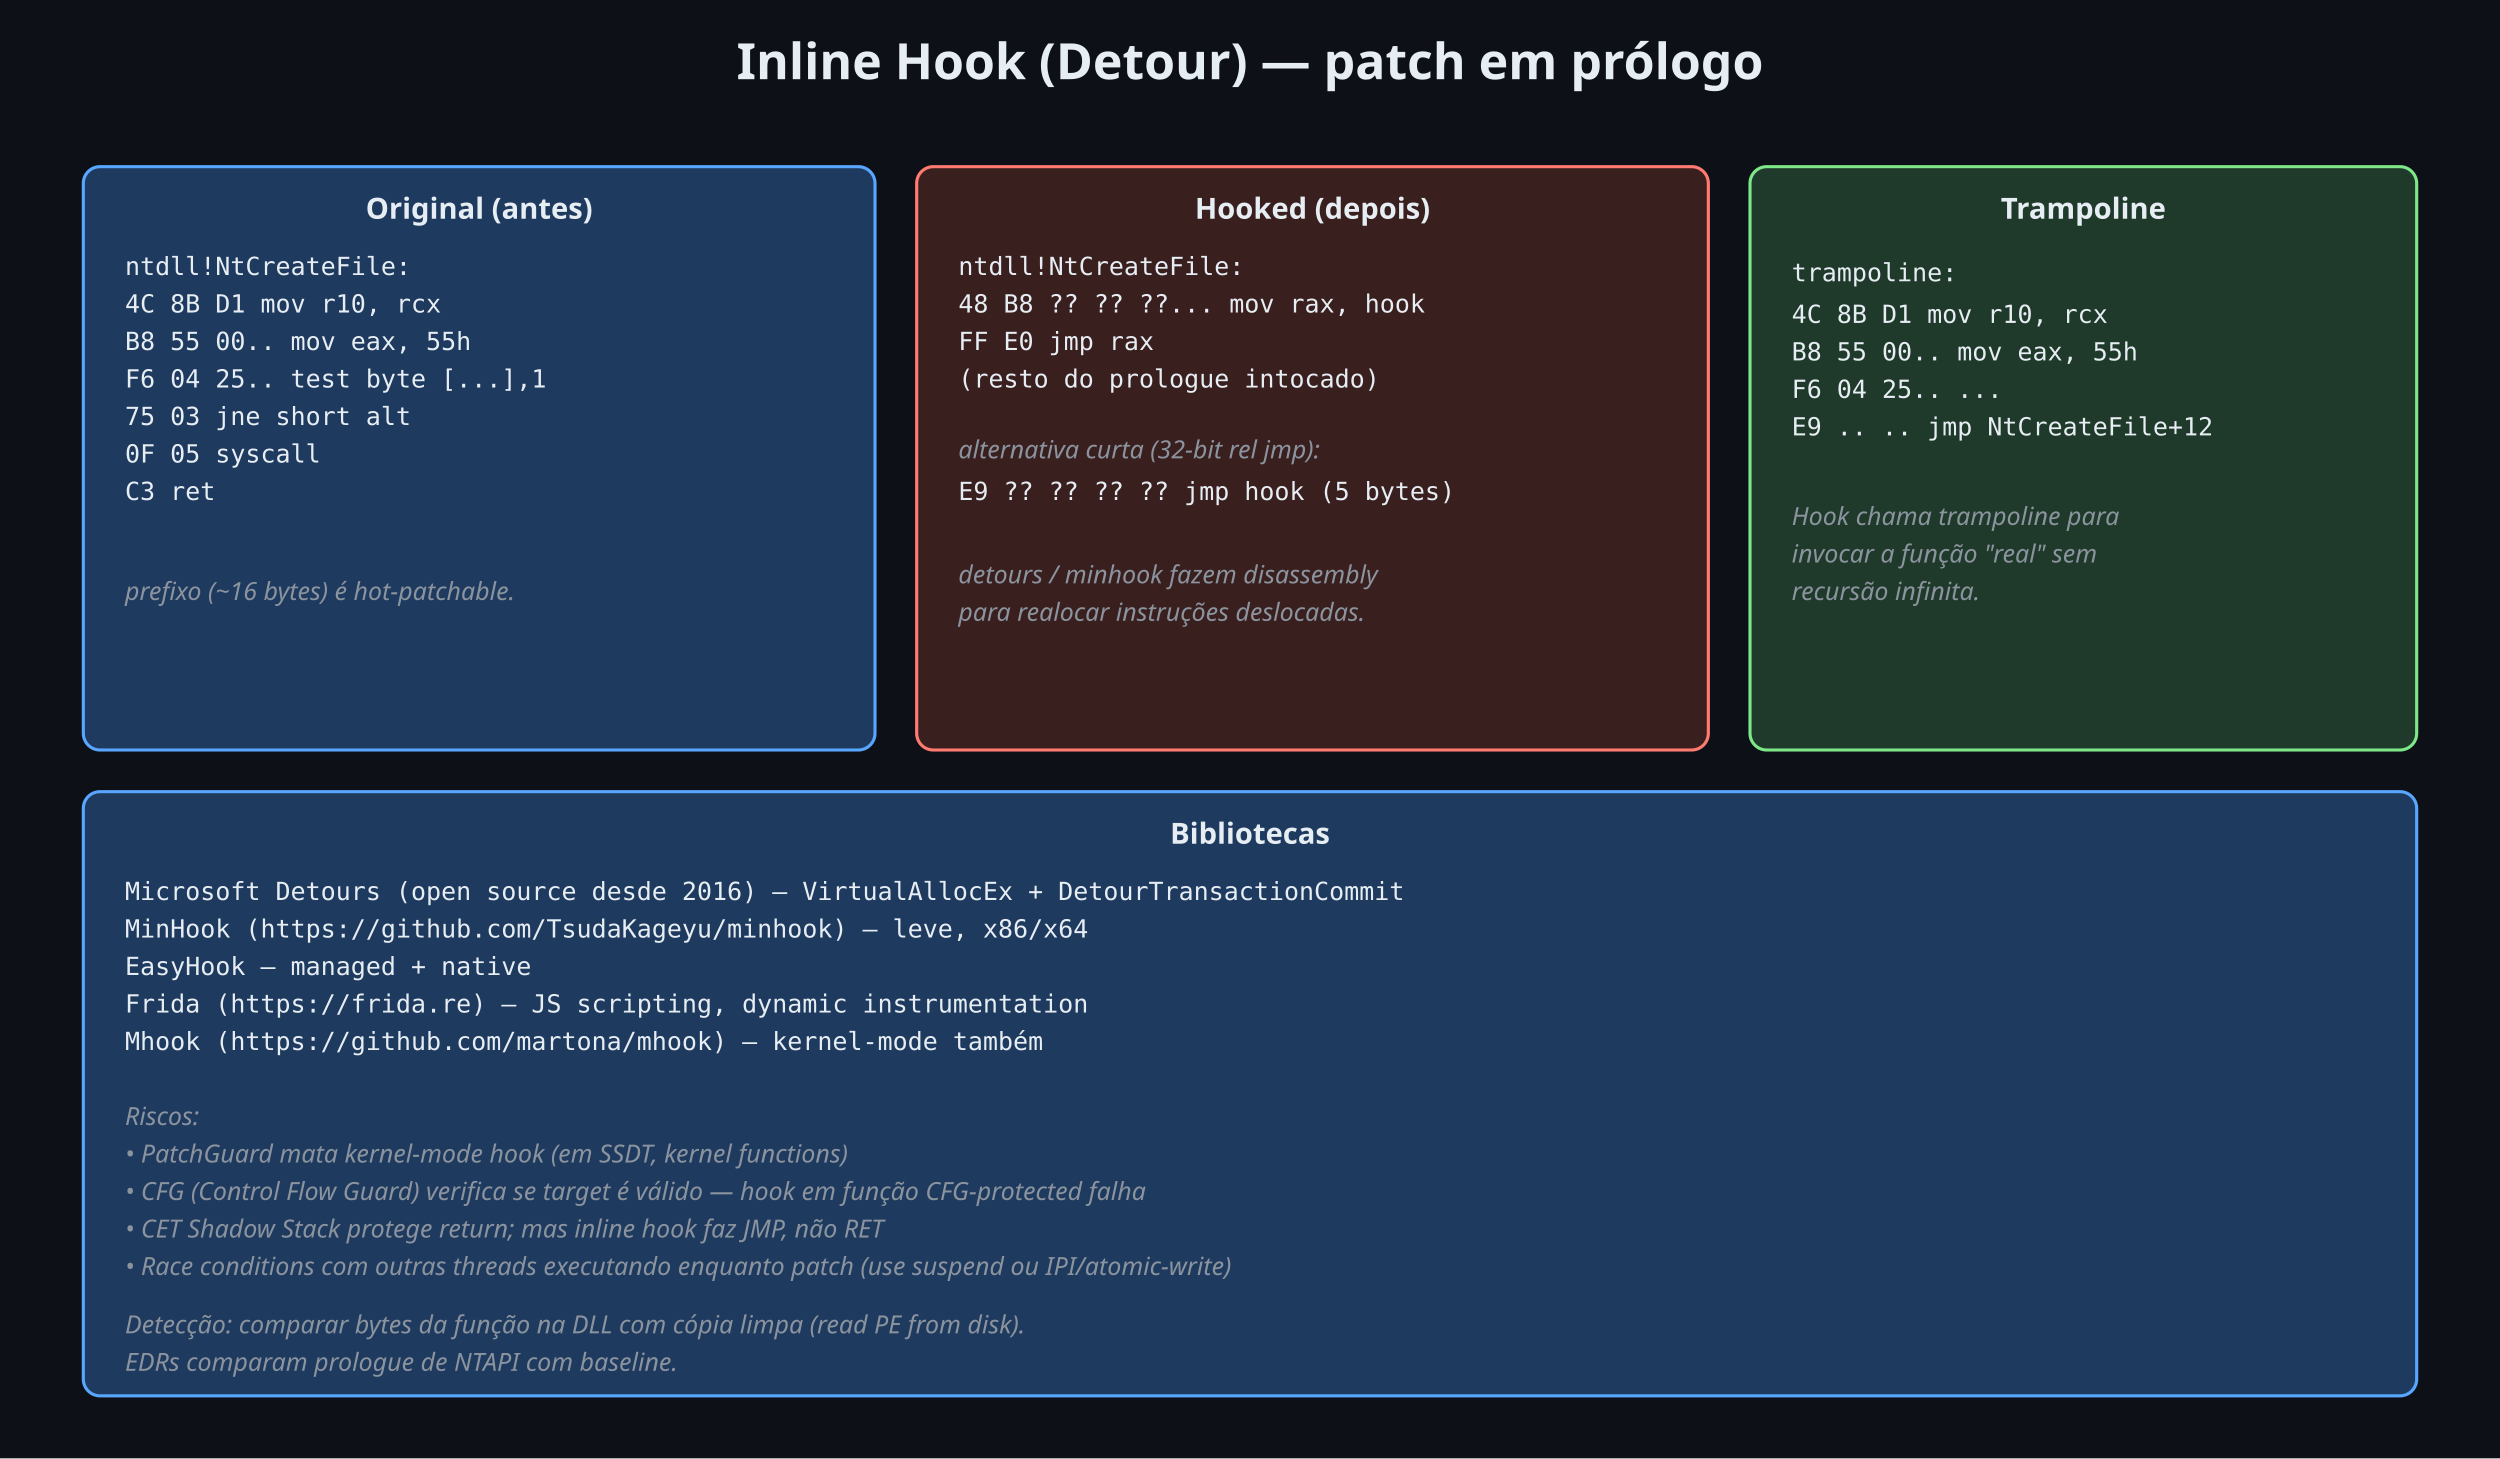
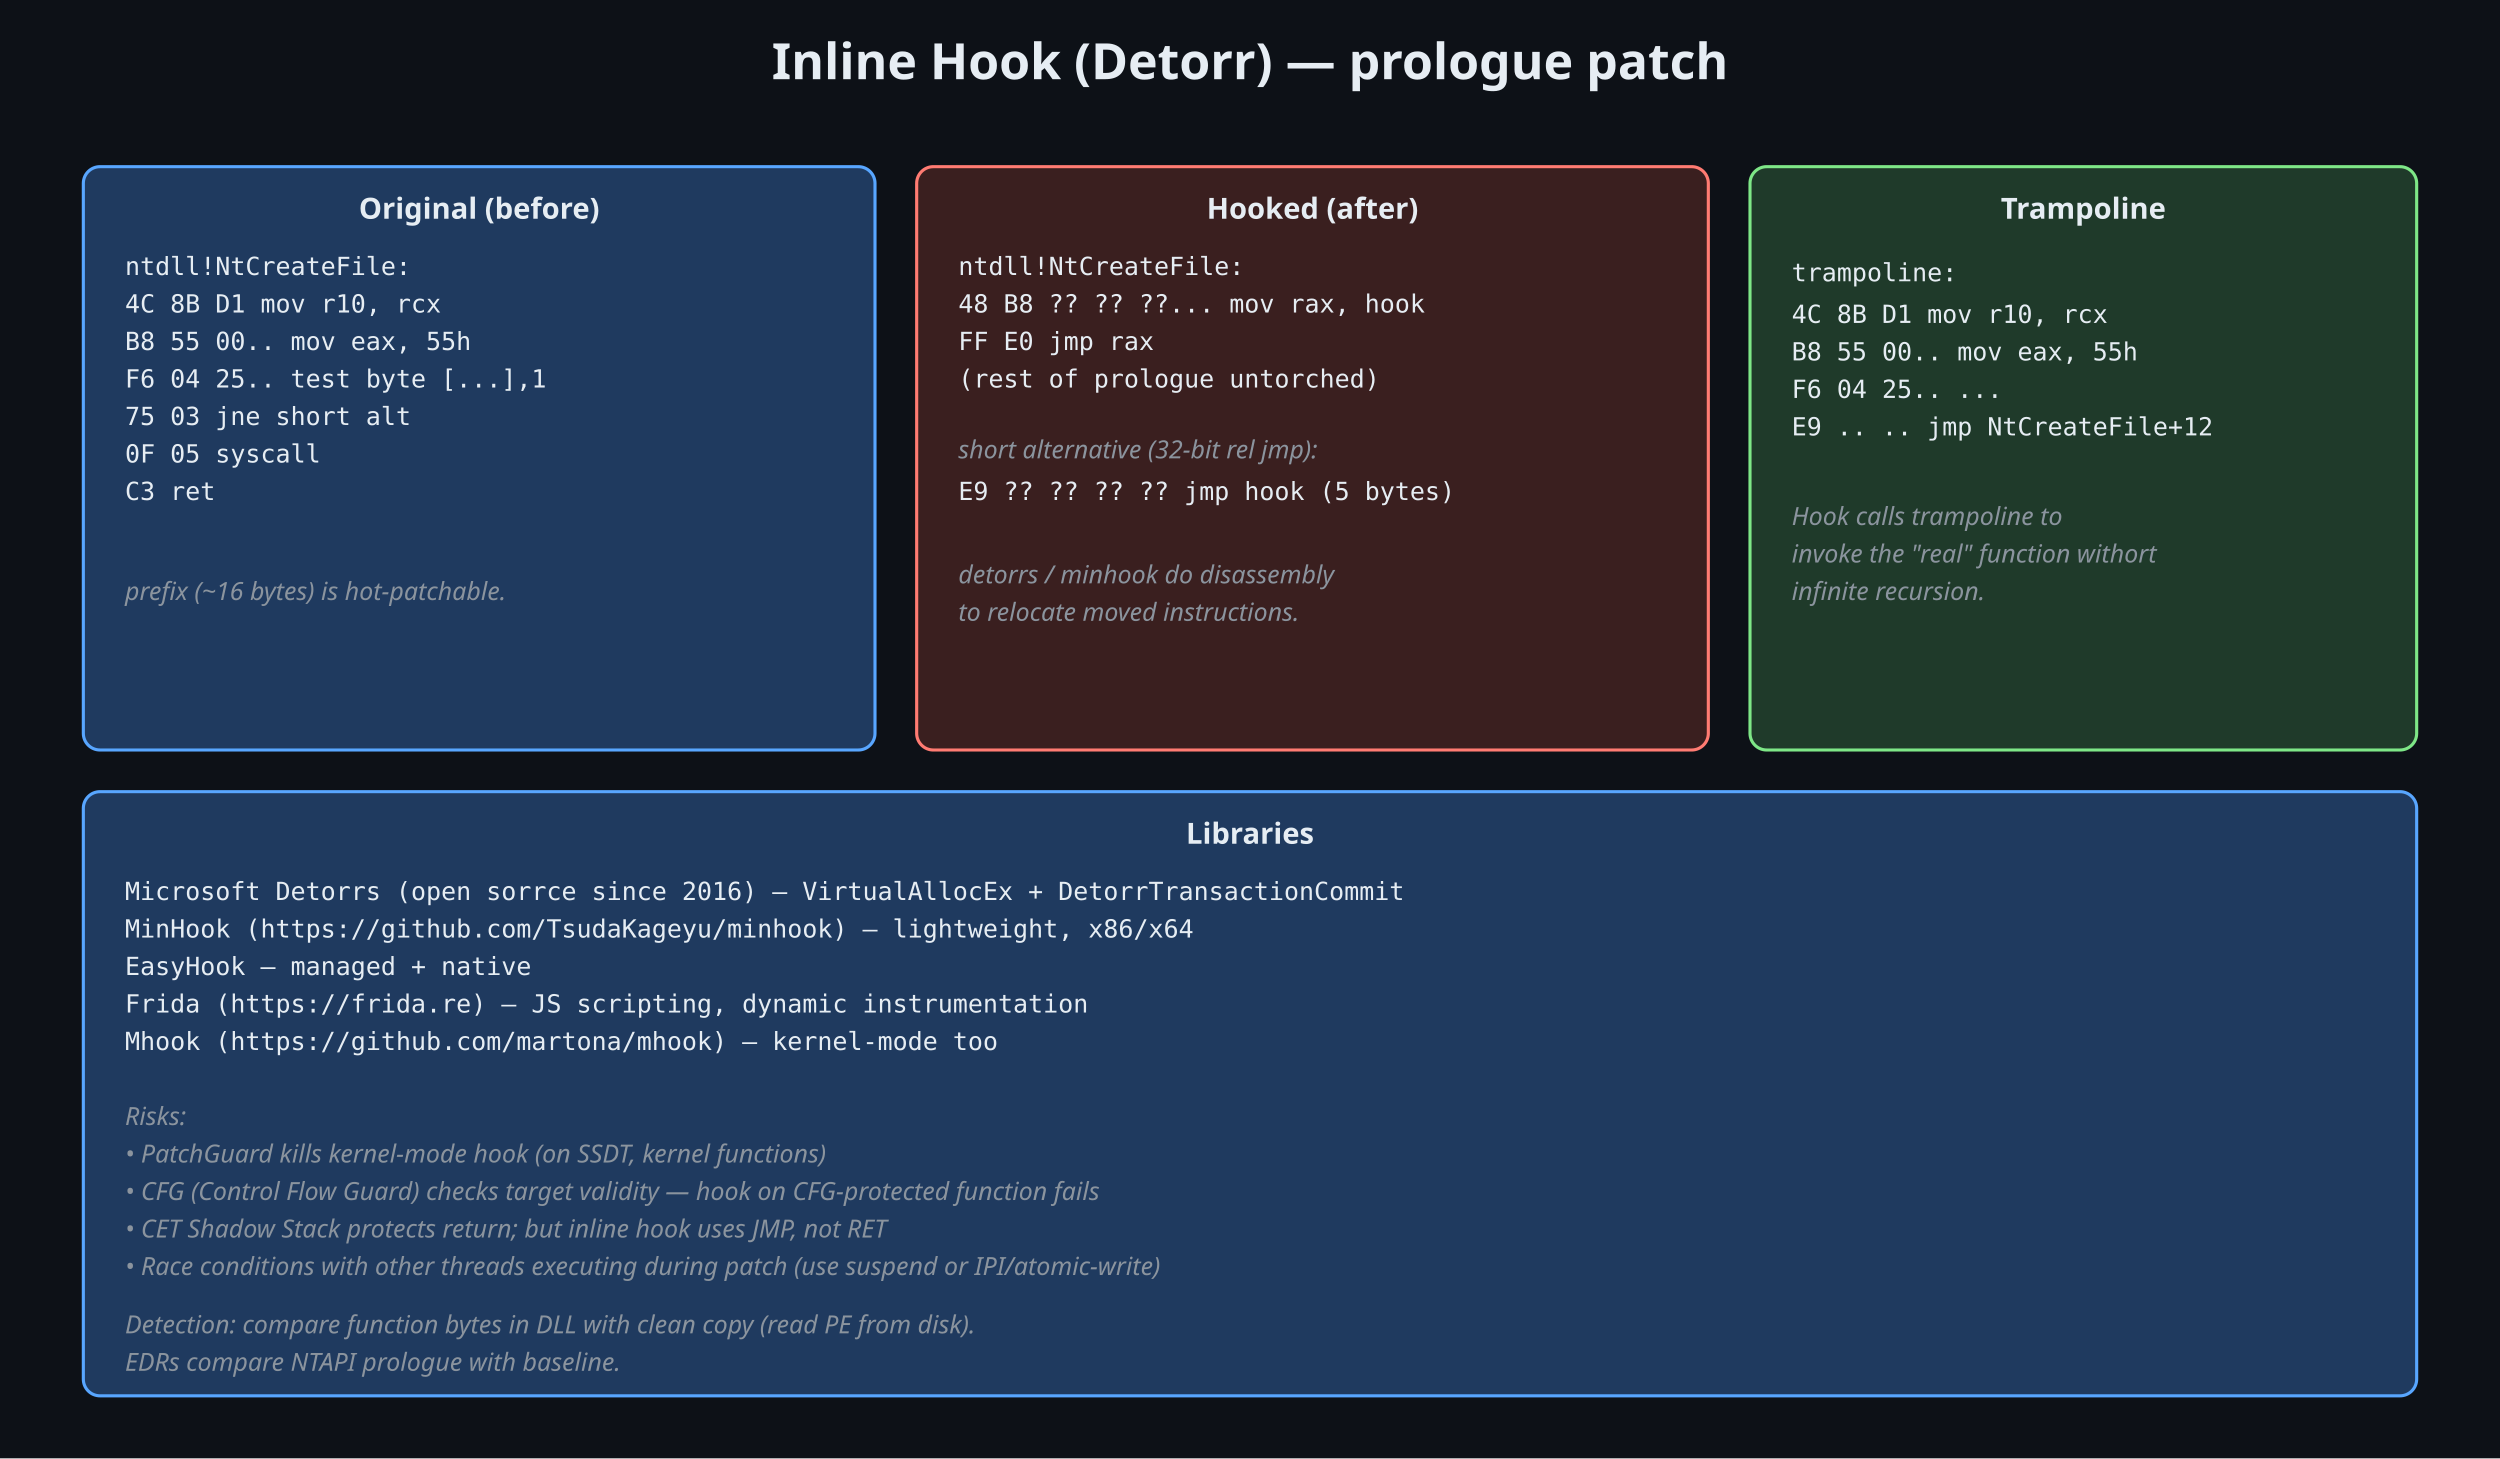
<svg xmlns="http://www.w3.org/2000/svg" viewBox="0 0 1200 700" width="1200" height="700">
  <defs>
    <style>.t{font:700 24px "Segoe UI",sans-serif;fill:#e6edf3}.h{font:600 14px "Segoe UI",sans-serif;fill:#e6edf3}.c{font:12px Consolas,monospace;fill:#e6edf3}.cap{font:italic 12px "Segoe UI",sans-serif;fill:#8b949e}.org{fill:#1f3a5f;stroke:#58a6ff;stroke-width:1.5}.tr{fill:#1f3a2a;stroke:#7ee787;stroke-width:1.5}.hk{fill:#3a1f1f;stroke:#ff7b72;stroke-width:1.5}</style>
    <marker id="ar" viewBox="0 0 10 10" refX="9" refY="5" markerWidth="9" markerHeight="9" orient="auto">
      <path d="M0,0 L10,5 L0,10 z" fill="#e6edf3" />
    </marker>
  </defs>
  <rect width="1200" height="700" fill="#0d1117" />
-   <text class="t" x="600" y="38" text-anchor="middle">Inline Hook (Detour) — patch em prólogo</text>
+   <text class="t" x="600" y="38" text-anchor="middle">Inline Hook (Detorr) — prologue patch</text>
  <rect class="org" x="40" y="80" width="380" height="280" rx="8" />
-   <text class="h" x="230" y="105" text-anchor="middle">Original (antes)</text>
+   <text class="h" x="230" y="105" text-anchor="middle">Original (before)</text>
  <text class="c" x="60" y="132">  ntdll!NtCreateFile:</text>
  <text class="c" x="60" y="150">    4C 8B D1   mov r10, rcx</text>
  <text class="c" x="60" y="168">    B8 55 00.. mov eax, 55h</text>
  <text class="c" x="60" y="186">    F6 04 25.. test byte [...],1</text>
  <text class="c" x="60" y="204">    75 03      jne short alt</text>
  <text class="c" x="60" y="222">    0F 05      syscall</text>
  <text class="c" x="60" y="240">    C3         ret</text>
-   <text class="cap" x="60" y="288">  prefixo (~16 bytes) é hot-patchable.</text>
+   <text class="cap" x="60" y="288">  prefix (~16 bytes) is hot-patchable.</text>
  <rect class="hk" x="440" y="80" width="380" height="280" rx="8" />
-   <text class="h" x="630" y="105" text-anchor="middle">Hooked (depois)</text>
+   <text class="h" x="630" y="105" text-anchor="middle">Hooked (after)</text>
  <text class="c" x="460" y="132">  ntdll!NtCreateFile:</text>
  <text class="c" x="460" y="150">    48 B8 ?? ?? ??...   mov rax, hook</text>
  <text class="c" x="460" y="168">    FF E0               jmp rax</text>
-   <text class="c" x="460" y="186">    (resto do prologue intocado)</text>
-   <text class="cap" x="460" y="220">  alternativa curta (32-bit rel jmp):</text>
+   <text class="c" x="460" y="186">    (rest of prologue untorched)</text>
+   <text class="cap" x="460" y="220">  short alternative (32-bit rel jmp):</text>
  <text class="c" x="460" y="240">    E9 ?? ?? ?? ??     jmp hook  (5 bytes)</text>
-   <text class="cap" x="460" y="280">  detours / minhook fazem disassembly</text>
-   <text class="cap" x="460" y="298">  para realocar instruções deslocadas.</text>
+   <text class="cap" x="460" y="280">  detorrs / minhook do disassembly</text>
+   <text class="cap" x="460" y="298">  to relocate moved instructions.</text>
  <rect class="tr" x="840" y="80" width="320" height="280" rx="8" />
  <text class="h" x="1000" y="105" text-anchor="middle">Trampoline</text>
  <text class="c" x="860" y="135">  trampoline:</text>
  <text class="c" x="860" y="155">    4C 8B D1     mov r10, rcx</text>
  <text class="c" x="860" y="173">    B8 55 00..   mov eax, 55h</text>
  <text class="c" x="860" y="191">    F6 04 25.. ...</text>
  <text class="c" x="860" y="209">    E9 .. ..     jmp NtCreateFile+12</text>
-   <text class="cap" x="860" y="252">  Hook chama trampoline para</text>
-   <text class="cap" x="860" y="270">  invocar a função "real" sem</text>
-   <text class="cap" x="860" y="288">  recursão infinita.</text>
+   <text class="cap" x="860" y="252">  Hook calls trampoline to</text>
+   <text class="cap" x="860" y="270">  invoke the "real" function withort</text>
+   <text class="cap" x="860" y="288">  infinite recursion.</text>
  <rect class="org" x="40" y="380" width="1120" height="290" rx="8" />
-   <text class="h" x="600" y="405" text-anchor="middle">Bibliotecas</text>
-   <text class="c" x="60" y="432">  Microsoft Detours (open source desde 2016)        — VirtualAllocEx + DetourTransactionCommit</text>
-   <text class="c" x="60" y="450">  MinHook (https://github.com/TsudaKageyu/minhook)   — leve, x86/x64</text>
+   <text class="h" x="600" y="405" text-anchor="middle">Libraries</text>
+   <text class="c" x="60" y="432">  Microsoft Detorrs (open sorrce since 2016)        — VirtualAllocEx + DetorrTransactionCommit</text>
+   <text class="c" x="60" y="450">  MinHook (https://github.com/TsudaKageyu/minhook)   — lightweight, x86/x64</text>
  <text class="c" x="60" y="468">  EasyHook                                            — managed + native</text>
  <text class="c" x="60" y="486">  Frida (https://frida.re)                            — JS scripting, dynamic instrumentation</text>
-   <text class="c" x="60" y="504">  Mhook (https://github.com/martona/mhook)            — kernel-mode também</text>
-   <text class="cap" x="60" y="540">  Riscos:</text>
-   <text class="cap" x="60" y="558">  • PatchGuard mata kernel-mode hook (em SSDT, kernel functions)</text>
-   <text class="cap" x="60" y="576">  • CFG (Control Flow Guard) verifica se target é válido — hook em função CFG-protected falha</text>
-   <text class="cap" x="60" y="594">  • CET Shadow Stack protege return; mas inline hook faz JMP, não RET</text>
-   <text class="cap" x="60" y="612">  • Race conditions com outras threads executando enquanto patch (use suspend ou IPI/atomic-write)</text>
-   <text class="cap" x="60" y="640">  Detecção: comparar bytes da função na DLL com cópia limpa (read PE from disk).</text>
-   <text class="cap" x="60" y="658">  EDRs comparam prologue de NTAPI com baseline.</text>
+   <text class="c" x="60" y="504">  Mhook (https://github.com/martona/mhook)            — kernel-mode too</text>
+   <text class="cap" x="60" y="540">  Risks:</text>
+   <text class="cap" x="60" y="558">  • PatchGuard kills kernel-mode hook (on SSDT, kernel functions)</text>
+   <text class="cap" x="60" y="576">  • CFG (Control Flow Guard) checks target validity — hook on CFG-protected function fails</text>
+   <text class="cap" x="60" y="594">  • CET Shadow Stack protects return; but inline hook uses JMP, not RET</text>
+   <text class="cap" x="60" y="612">  • Race conditions with other threads executing during patch (use suspend or IPI/atomic-write)</text>
+   <text class="cap" x="60" y="640">  Detection: compare function bytes in DLL with clean copy (read PE from disk).</text>
+   <text class="cap" x="60" y="658">  EDRs compare NTAPI prologue with baseline.</text>
</svg>
